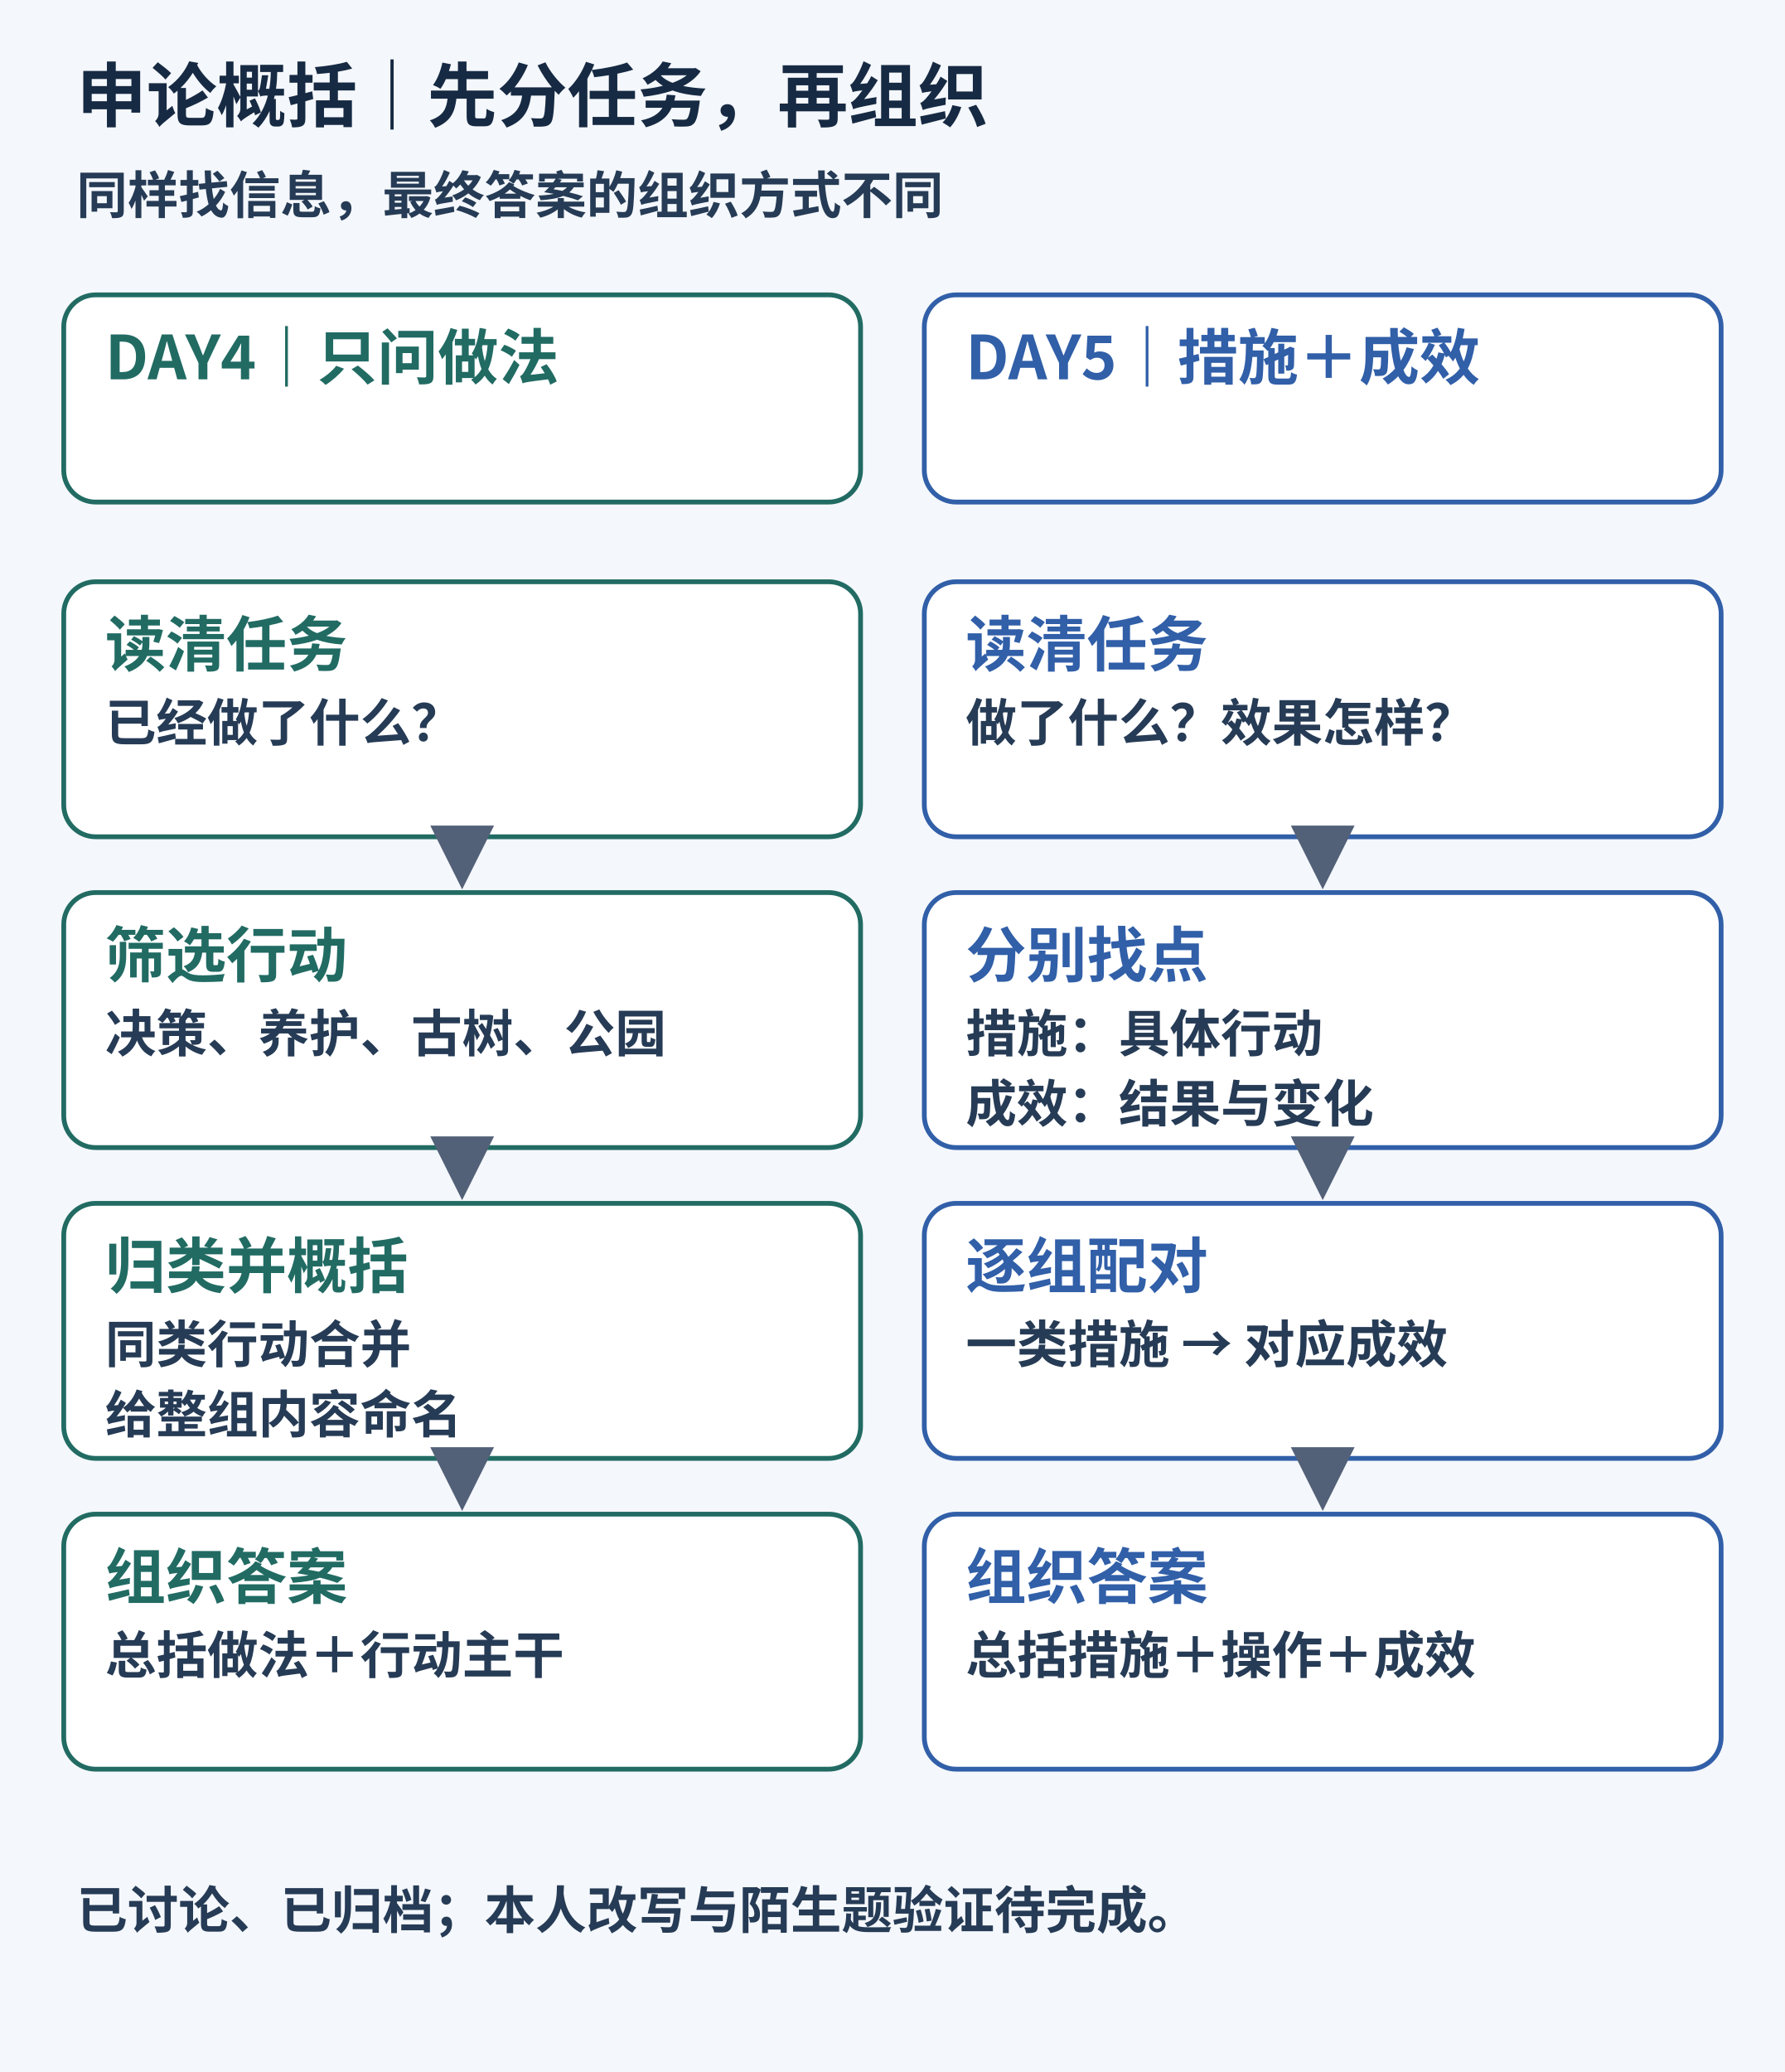
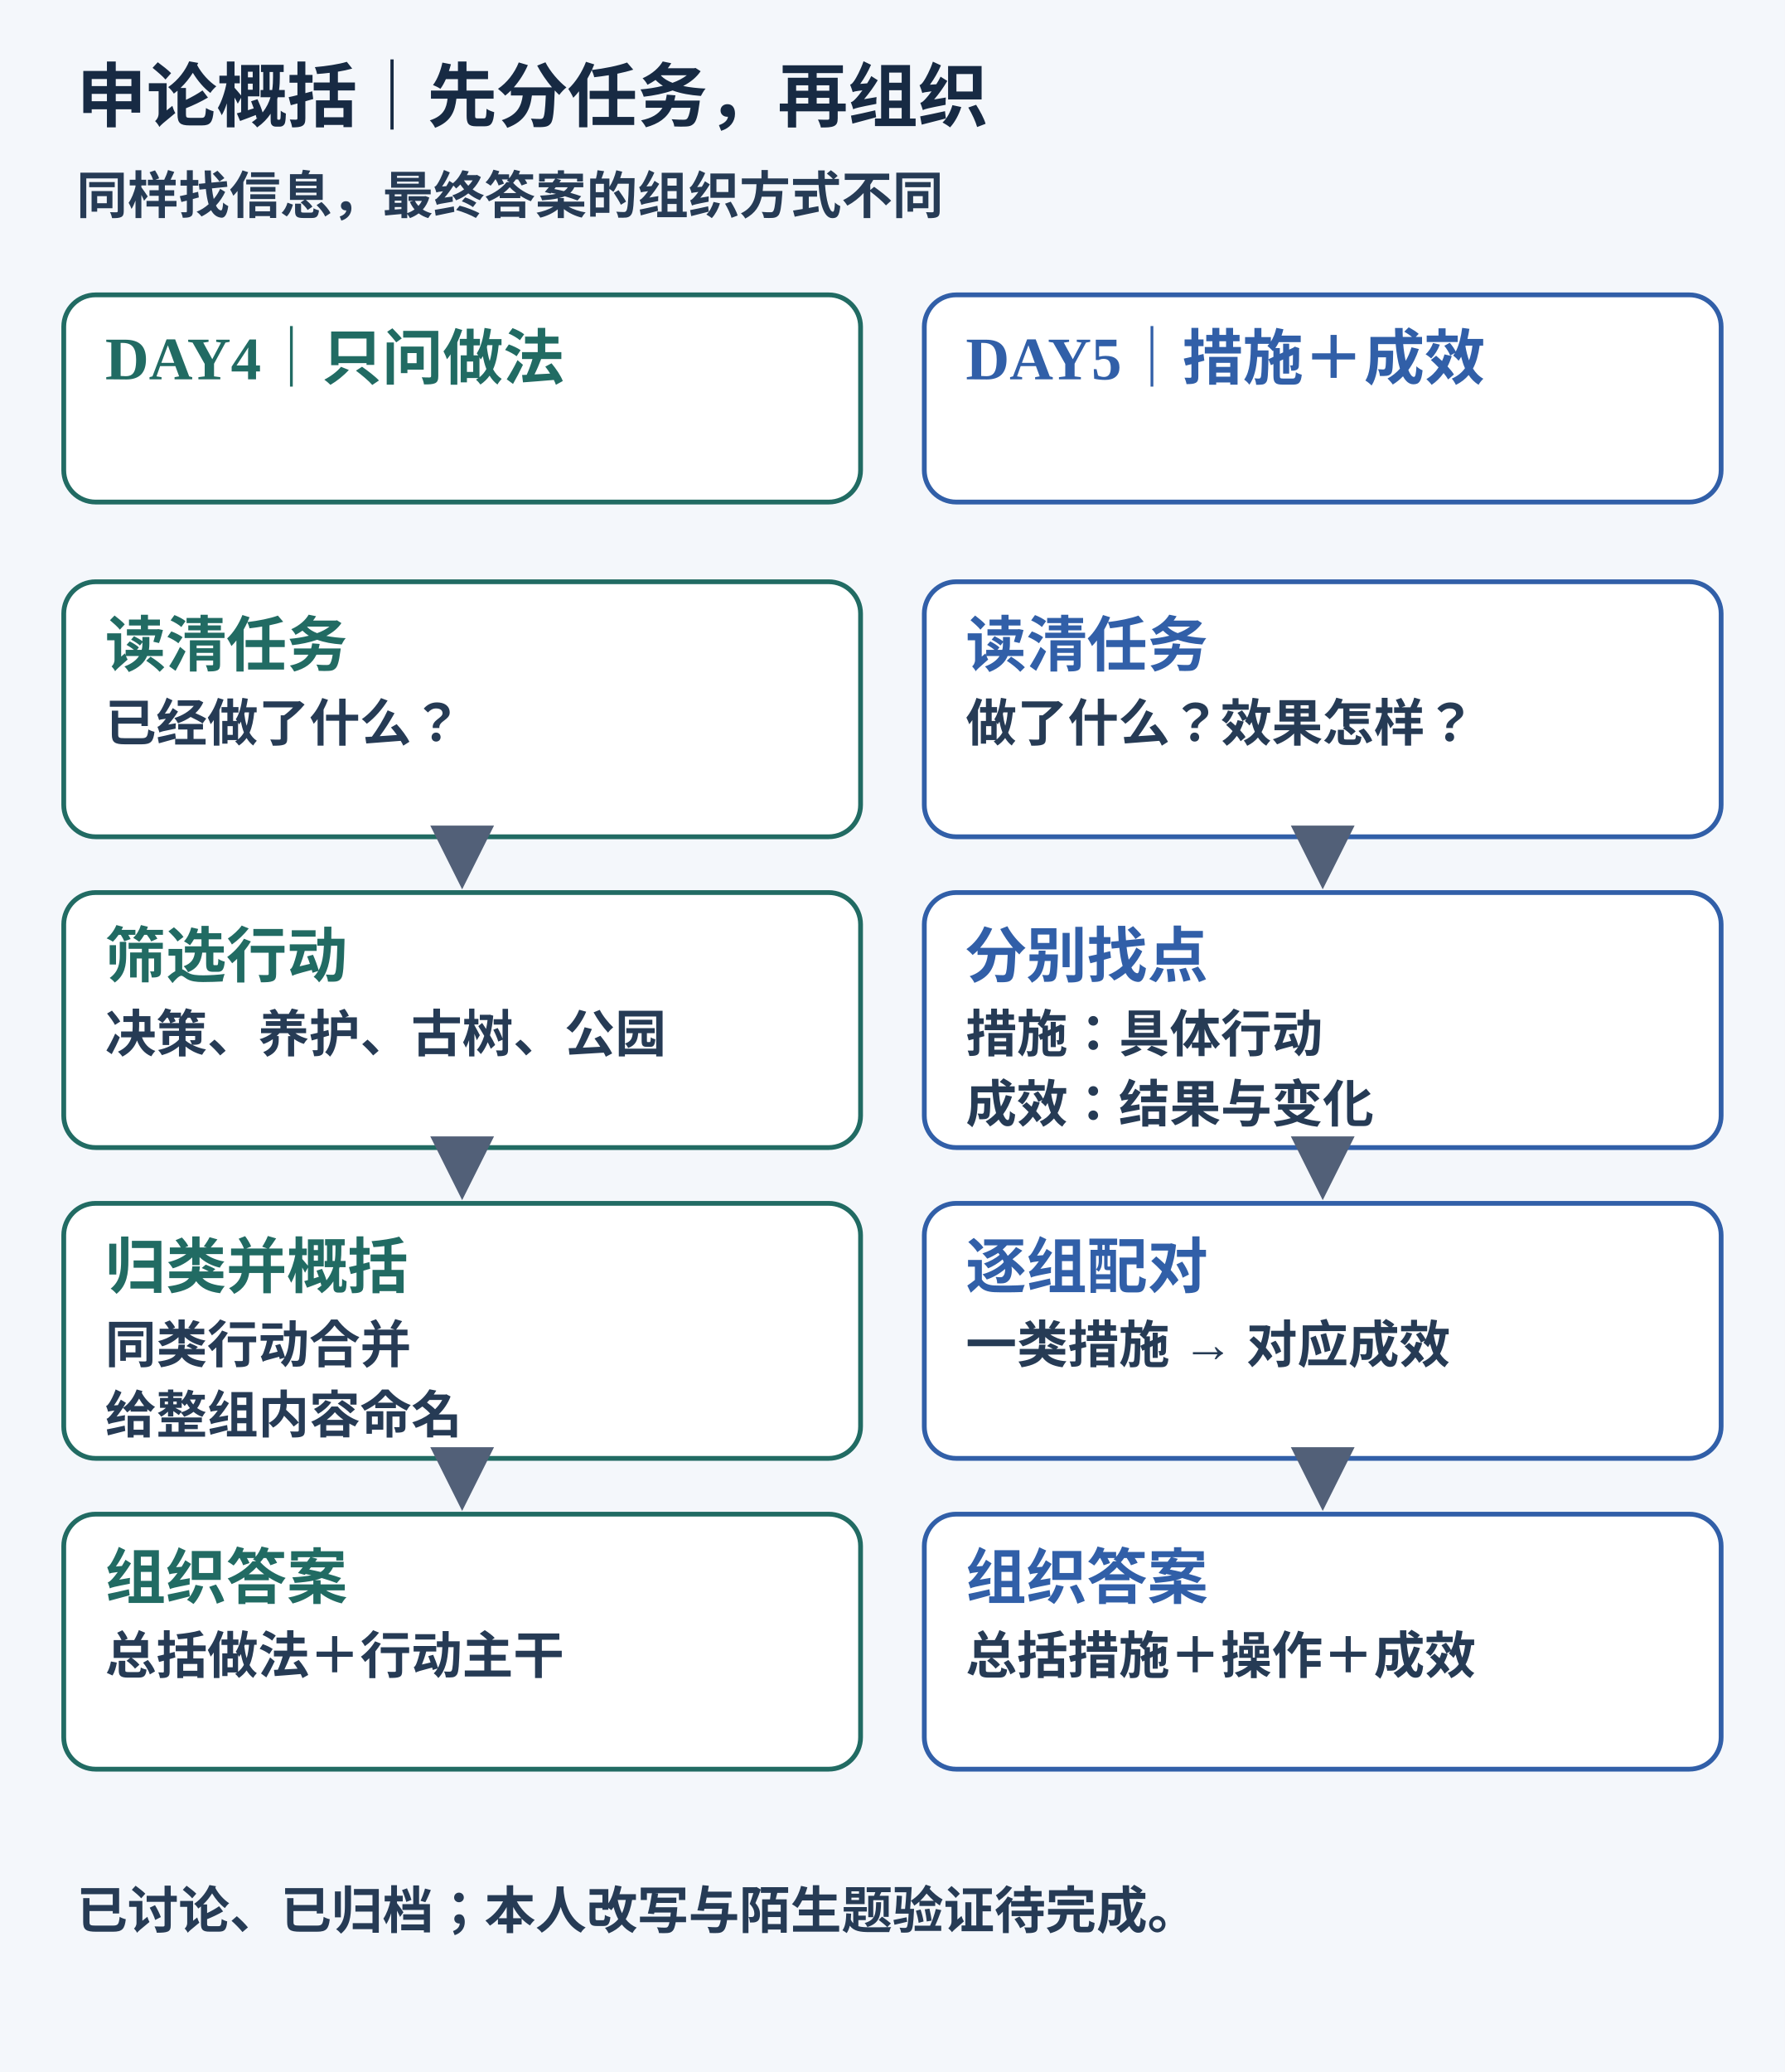
<svg xmlns="http://www.w3.org/2000/svg" width="1120" height="1300" viewBox="0 0 1120 1300" role="img" aria-labelledby="title desc">
  <defs>
    <marker id="arrow" markerWidth="10" markerHeight="10" refX="8" refY="5" orient="auto">
      <path d="M0,0 L10,5 L0,10" fill="#526078" />
    </marker>
  </defs>
  <rect width="1120" height="1300" fill="#f4f7fb" />
-   <g font-family="Microsoft YaHei, Noto Sans CJK SC, sans-serif" fill="#172a43">
+   <g font-family="'Times New Roman', 'KaiTi', '楷体', 'STKaiti', 'Kaiti SC', serif" fill="#172a43">
    <text x="48" y="76" font-size="44" font-weight="800">申论概括｜先分任务，再组织</text>
    <text x="48" y="134" font-size="32" fill="#263b55" font-weight="600">同样找信息，最终答案的组织方式不同</text>
    <rect x="40" y="185" width="500" height="130" rx="20" fill="white" stroke="#216b63" stroke-width="3" />
    <text x="66" y="238" font-size="38" fill="#216b63" font-weight="800">DAY4｜只问做法</text>
    <rect x="580" y="185" width="500" height="130" rx="20" fill="white" stroke="#315fa8" stroke-width="3" />
    <text x="606" y="238" font-size="38" fill="#315fa8" font-weight="800">DAY5｜措施＋成效</text>
    <rect x="40" y="365" width="500" height="160" rx="20" fill="white" stroke="#216b63" stroke-width="3" />
    <text x="66" y="418" font-size="38" fill="#216b63" font-weight="800">读清任务</text>
    <text x="66" y="465" font-size="32" fill="#263b55" font-weight="600">已经做了什么？</text>
    <path d="M290,530 L290,550" stroke="#526078" stroke-width="4" fill="none" marker-end="url(#arrow)" />
    <rect x="40" y="560" width="500" height="160" rx="20" fill="white" stroke="#216b63" stroke-width="3" />
    <text x="66" y="613" font-size="38" fill="#216b63" font-weight="800">筛选行动</text>
    <text x="66" y="660" font-size="32" fill="#263b55" font-weight="600">决策、养护、古树、公园</text>
    <path d="M290,725 L290,745" stroke="#526078" stroke-width="4" fill="none" marker-end="url(#arrow)" />
    <rect x="40" y="755" width="500" height="160" rx="20" fill="white" stroke="#216b63" stroke-width="3" />
    <text x="66" y="808" font-size="38" fill="#216b63" font-weight="800">归类并概括</text>
    <text x="66" y="855" font-size="32" fill="#263b55" font-weight="600">同类行动合并</text>
    <text x="66" y="899" font-size="32" fill="#263b55" font-weight="600">给整组内容命名</text>
    <path d="M290,920 L290,940" stroke="#526078" stroke-width="4" fill="none" marker-end="url(#arrow)" />
    <rect x="40" y="950" width="500" height="160" rx="20" fill="white" stroke="#216b63" stroke-width="3" />
    <text x="66" y="1003" font-size="38" fill="#216b63" font-weight="800">组织答案</text>
    <text x="66" y="1050" font-size="32" fill="#263b55" font-weight="600">总括做法＋行动主干</text>
    <rect x="580" y="365" width="500" height="160" rx="20" fill="white" stroke="#315fa8" stroke-width="3" />
    <text x="606" y="418" font-size="38" fill="#315fa8" font-weight="800">读清任务</text>
    <text x="606" y="465" font-size="32" fill="#263b55" font-weight="600">做了什么？效果怎样？</text>
    <path d="M830,530 L830,550" stroke="#526078" stroke-width="4" fill="none" marker-end="url(#arrow)" />
    <rect x="580" y="560" width="500" height="160" rx="20" fill="white" stroke="#315fa8" stroke-width="3" />
    <text x="606" y="613" font-size="38" fill="#315fa8" font-weight="800">分别找点</text>
    <text x="606" y="660" font-size="32" fill="#263b55" font-weight="600">措施：具体行动</text>
    <text x="606" y="704" font-size="32" fill="#263b55" font-weight="600">成效：结果与变化</text>
    <path d="M830,725 L830,745" stroke="#526078" stroke-width="4" fill="none" marker-end="url(#arrow)" />
    <rect x="580" y="755" width="500" height="160" rx="20" fill="white" stroke="#315fa8" stroke-width="3" />
    <text x="606" y="808" font-size="38" fill="#315fa8" font-weight="800">逐组配对</text>
    <text x="606" y="855" font-size="32" fill="#263b55" font-weight="600">一类措施 → 对应成效</text>
    <path d="M830,920 L830,940" stroke="#526078" stroke-width="4" fill="none" marker-end="url(#arrow)" />
    <rect x="580" y="950" width="500" height="160" rx="20" fill="white" stroke="#315fa8" stroke-width="3" />
    <text x="606" y="1003" font-size="38" fill="#315fa8" font-weight="800">组织答案</text>
    <text x="606" y="1050" font-size="32" fill="#263b55" font-weight="600">总括措施＋操作＋成效</text>
    <text x="48" y="1210" font-size="32" fill="#263b55" font-weight="600">已讨论、已归档；本人改写与陌生题验证待完成。</text>
  </g>
</svg>
